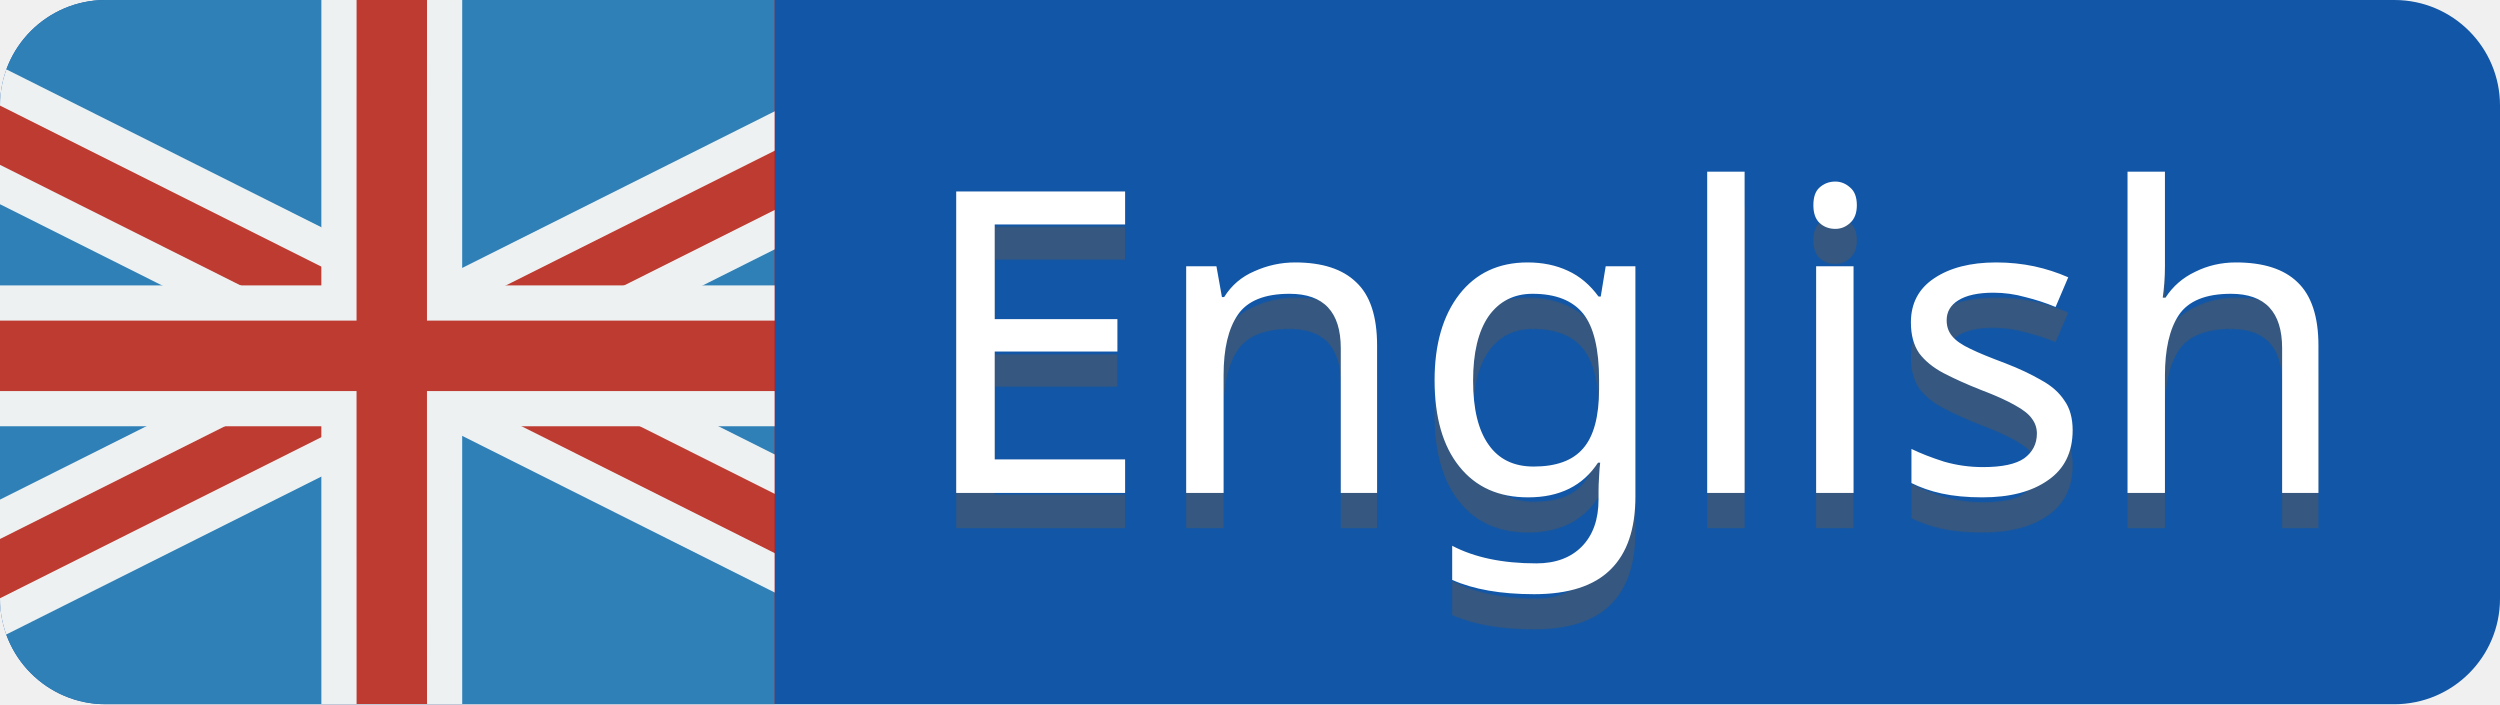
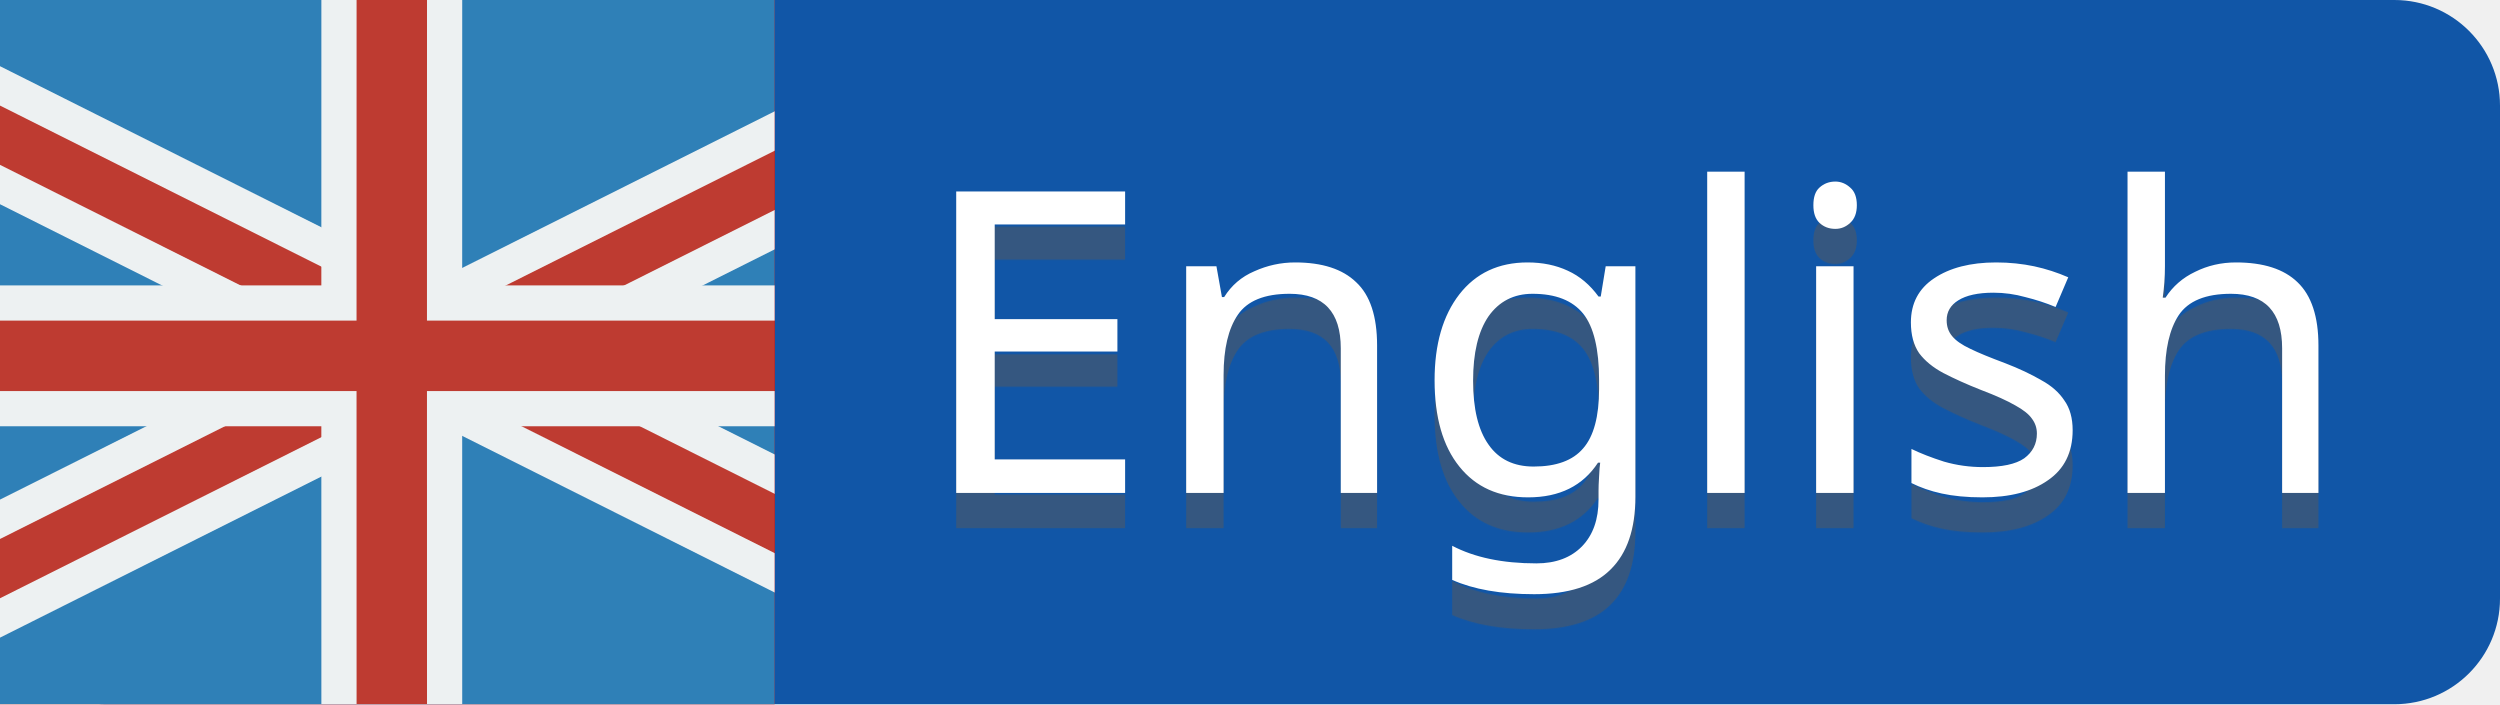
<svg xmlns="http://www.w3.org/2000/svg" xmlns:xlink="http://www.w3.org/1999/xlink" width="71" height="20" viewBox="0 0 71 20">
  <defs>
-     <rect id="a" width="71" height="20" x="0" y="0" rx="3" />
-     <rect id="e" width="22" height="20" x="0" y="0" />
-     <rect id="g" width="39" height="20" x="0" y="0" rx="5" />
-     <filter id="d" width="102%" height="112.5%" x="-1%" y="-3.1%" filterUnits="objectBoundingBox">
+     <rect id="d" width="22" height="20" x="0" y="0" />
+     <rect id="f" width="39" height="20" x="0" y="0" rx="5" />
+     <filter id="c" width="102%" height="112.5%" x="-1%" y="-3.1%" filterUnits="objectBoundingBox">
      <feOffset dy="1" in="SourceAlpha" result="shadowOffsetOuter1" />
      <feColorMatrix in="shadowOffsetOuter1" values="0 0 0 0 0.347 0 0 0 0 0.347 0 0 0 0 0.347 0 0 0 0.498 0" />
    </filter>
-     <text id="c" fill="#FFF" font-family="AvenirNext-Regular, Avenir Next" font-size="12" font-weight="normal">
+     <text id="b" fill="#FFF" font-family="AvenirNext-Regular, Avenir Next" font-size="12" font-weight="normal">
      <tspan x="26" y="14">English</tspan>
    </text>
+     <path id="a" d="M3,0 L68,0 C69.657,-4.4408921e-16 71,1.343 71,3 L71,17 C71,18.657 69.657,20 68,20 L3,20 C1.343,20 0,18.657 0,17 L0,3 C0,1.343 1.343,0 3,0 Z" />
  </defs>
-   <g fill="none" fill-rule="evenodd">
-     <mask id="b" fill="#fff">
-       <use xlink:href="#a" />
-     </mask>
-     <use xlink:href="#a" fill="#1156A7" />
-     <g fill="#FFF" mask="url(#b)">
-       <use xlink:href="#c" filter="url(#d)" />
-       <use xlink:href="#c" />
+   <g fill="none">
+     <use xlink:href="#a" fill="#1156A7" fill-rule="evenodd" />
+     <g fill="#FFF">
+       <use xlink:href="#b" filter="url(#c)" />
+       <use xlink:href="#b" />
    </g>
-     <g mask="url(#b)">
-       <mask id="f" fill="#fff">
-         <use xlink:href="#e" />
+     <g fill-rule="evenodd">
+       <mask id="e" fill="#fff">
+         <use xlink:href="#d" />
      </mask>
-       <use xlink:href="#e" fill="#CB0000" />
-       <g mask="url(#f)">
+       <use xlink:href="#d" fill="#CB0000" />
+       <g mask="url(#e)">
        <g transform="translate(-6)">
-           <mask id="h" fill="#fff">
-             <use xlink:href="#g" />
+           <mask id="g" fill="#fff">
+             <use xlink:href="#f" />
          </mask>
-           <use xlink:href="#g" fill="#2F80B7" />
-           <path fill="#BE3B31" fill-rule="nonzero" stroke="#EDF1F2" d="M35.425,0 L36.536,2.245 L35.421,2.804 L21.074,9.994 L35.443,17.196 L36.559,17.755 L35.447,20 L34.332,19.441 L18.279,11.395 L2.227,19.441 L1.111,20 L0,17.755 L1.116,17.196 L15.484,9.994 L1.138,2.804 L0.023,2.245 L1.134,0 L2.249,0.559 L18.279,8.593 L34.309,0.559 L35.425,0 Z" mask="url(#h)" />
-           <path fill="#BE3B31" stroke="#EDF1F2" d="M18.627,-0.5 L18.626,8.606 L34.735,8.606 L34.735,11.606 L18.626,11.606 L18.627,20.5 L15.627,20.5 L15.626,11.606 L0.5,11.606 L0.5,8.606 L15.626,8.606 L15.627,-0.5 L18.627,-0.5 Z" mask="url(#h)" />
+           <use xlink:href="#f" fill="#2F80B7" />
+           <path fill="#BE3B31" fill-rule="nonzero" stroke="#EDF1F2" d="M35.425,0 L36.536,2.245 L35.421,2.804 L21.074,9.994 L35.443,17.196 L36.559,17.755 L35.447,20 L34.332,19.441 L18.279,11.395 L2.227,19.441 L1.111,20 L0,17.755 L1.116,17.196 L15.484,9.994 L1.138,2.804 L0.023,2.245 L1.134,0 L2.249,0.559 L18.279,8.593 L34.309,0.559 L35.425,0 Z" mask="url(#g)" />
+           <path fill="#BE3B31" stroke="#EDF1F2" d="M18.627,4.66683861e-05 L18.626,8.606 L34.235,8.606 L34.735,8.606 L34.735,11.606 L34.235,11.606 L18.626,11.606 L18.627,20 L18.627,20.5 L15.627,20.5 L15.627,20 L15.626,11.606 L1,11.606 L0.5,11.606 L0.5,8.606 L1,8.606 L15.626,8.606 L15.627,-4.66683861e-05 L15.627,-0.5 L18.627,-0.5 Z" mask="url(#g)" />
        </g>
      </g>
    </g>
  </g>
</svg>
